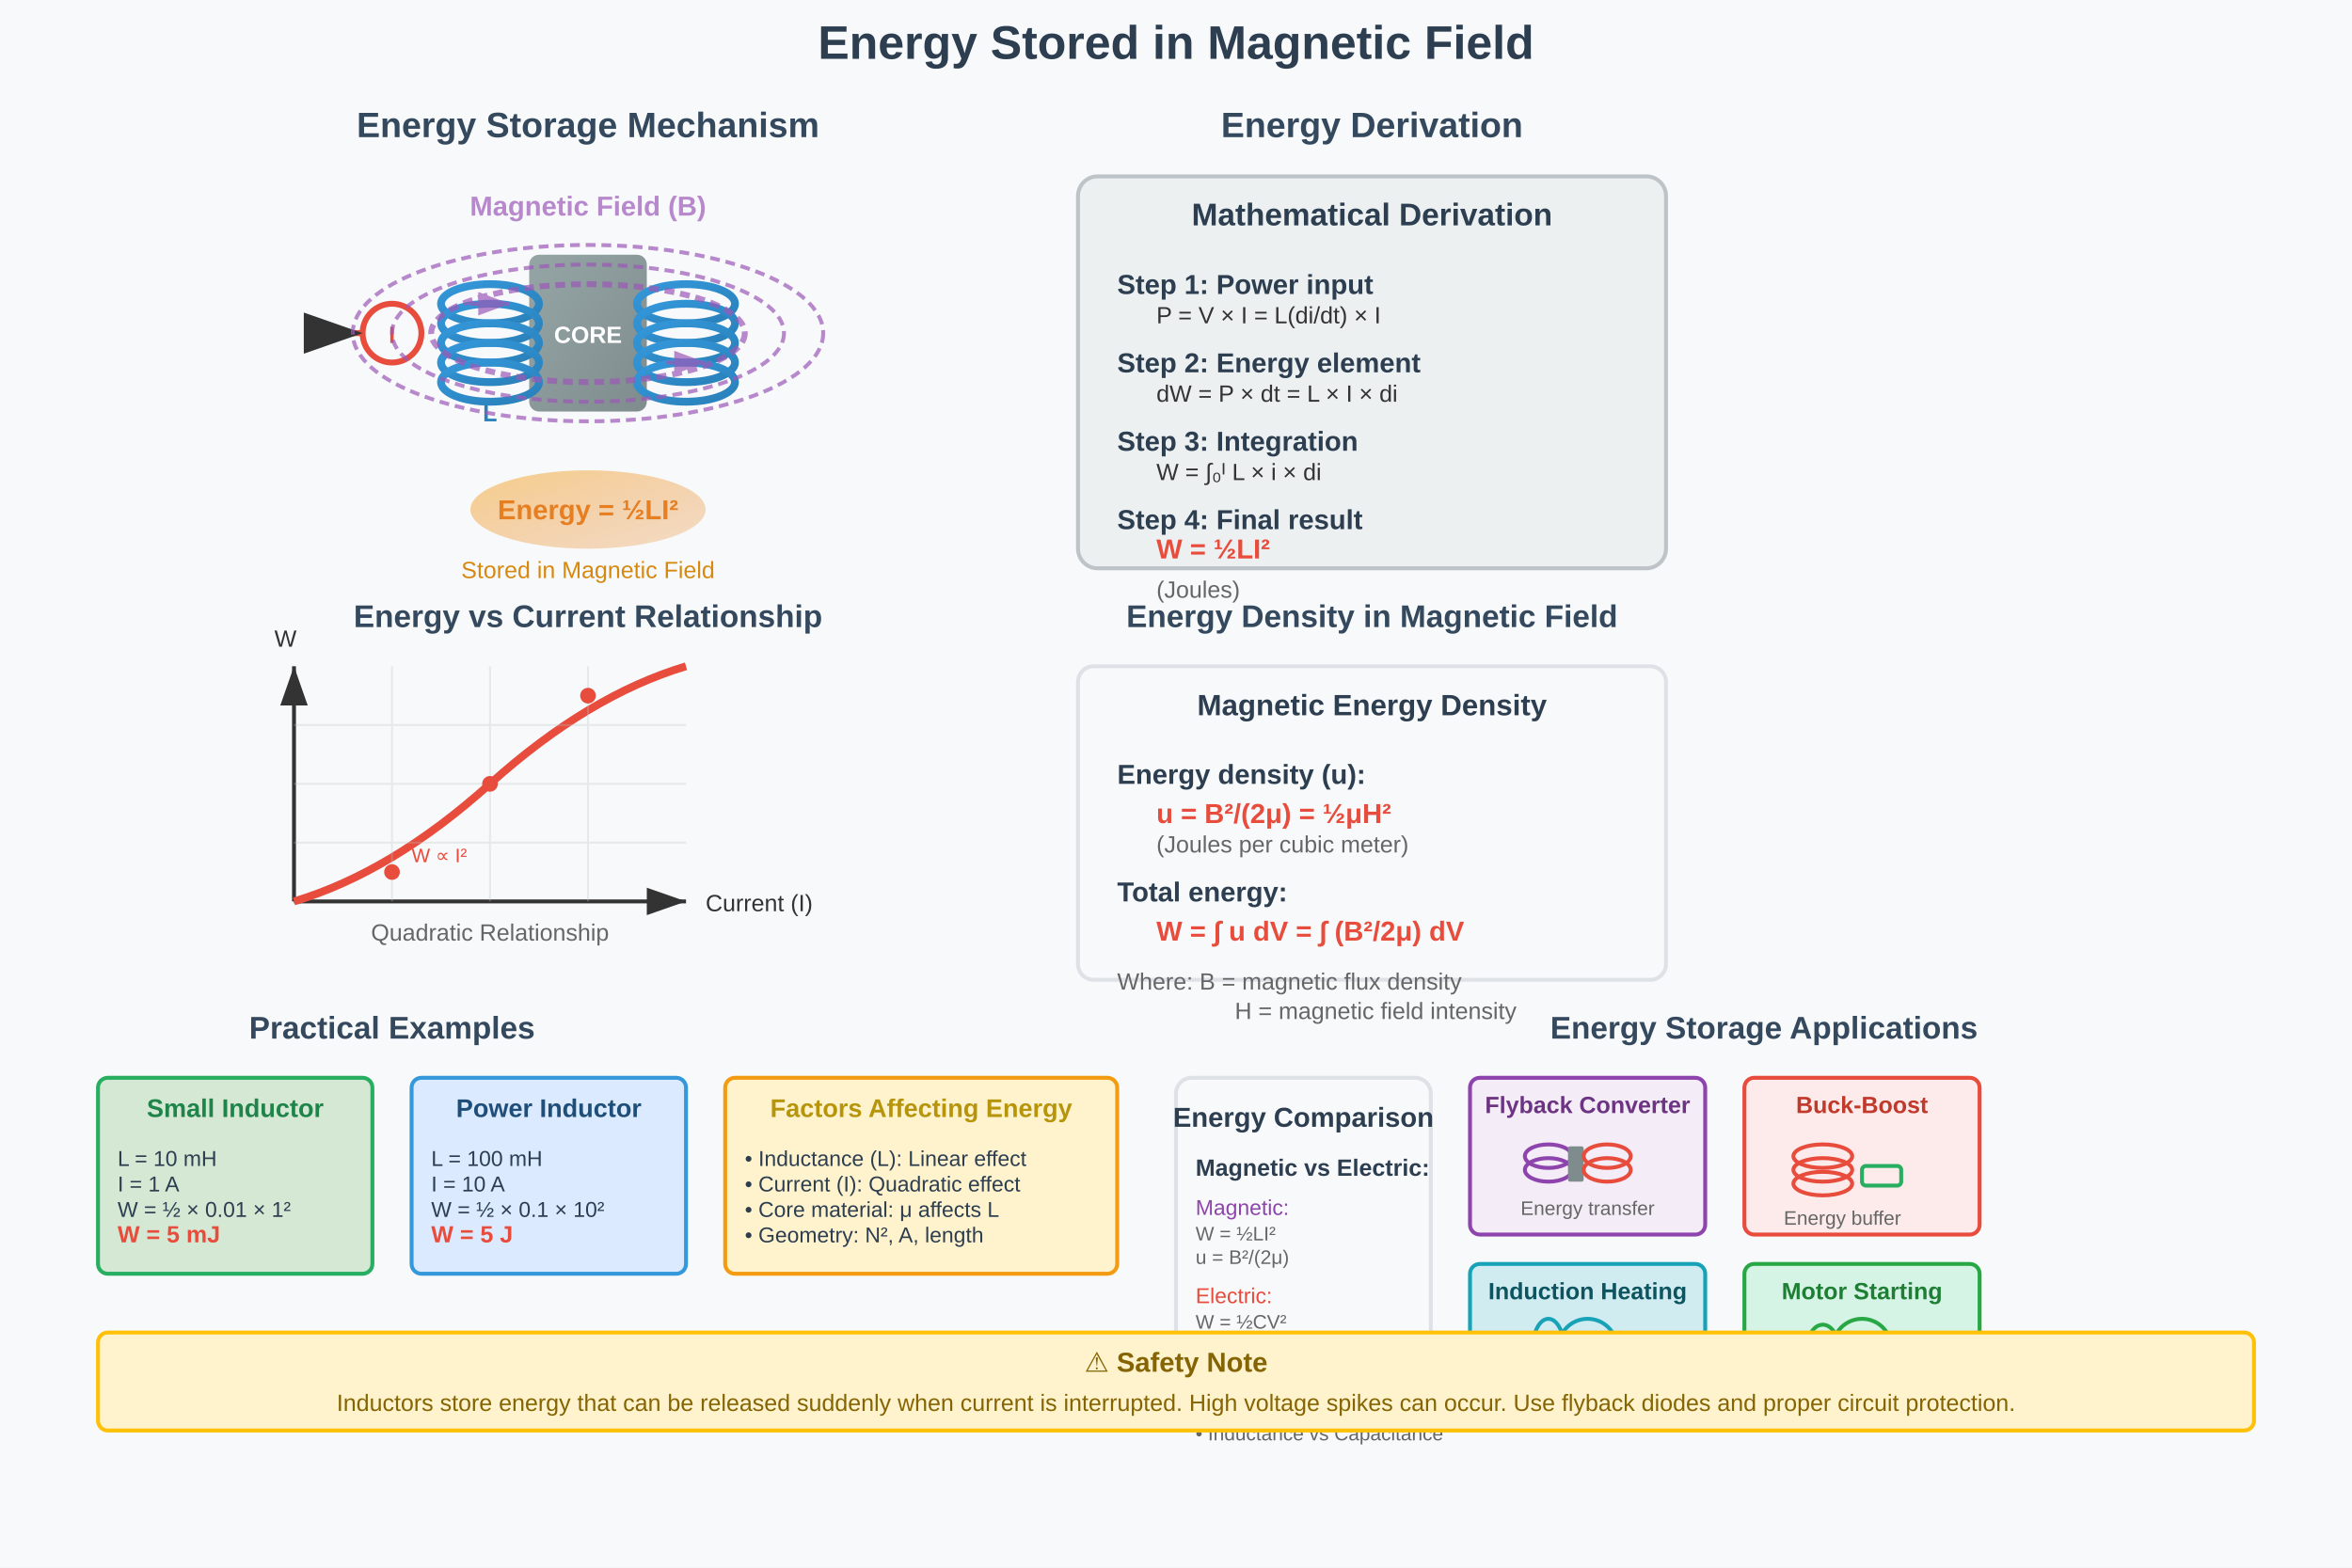
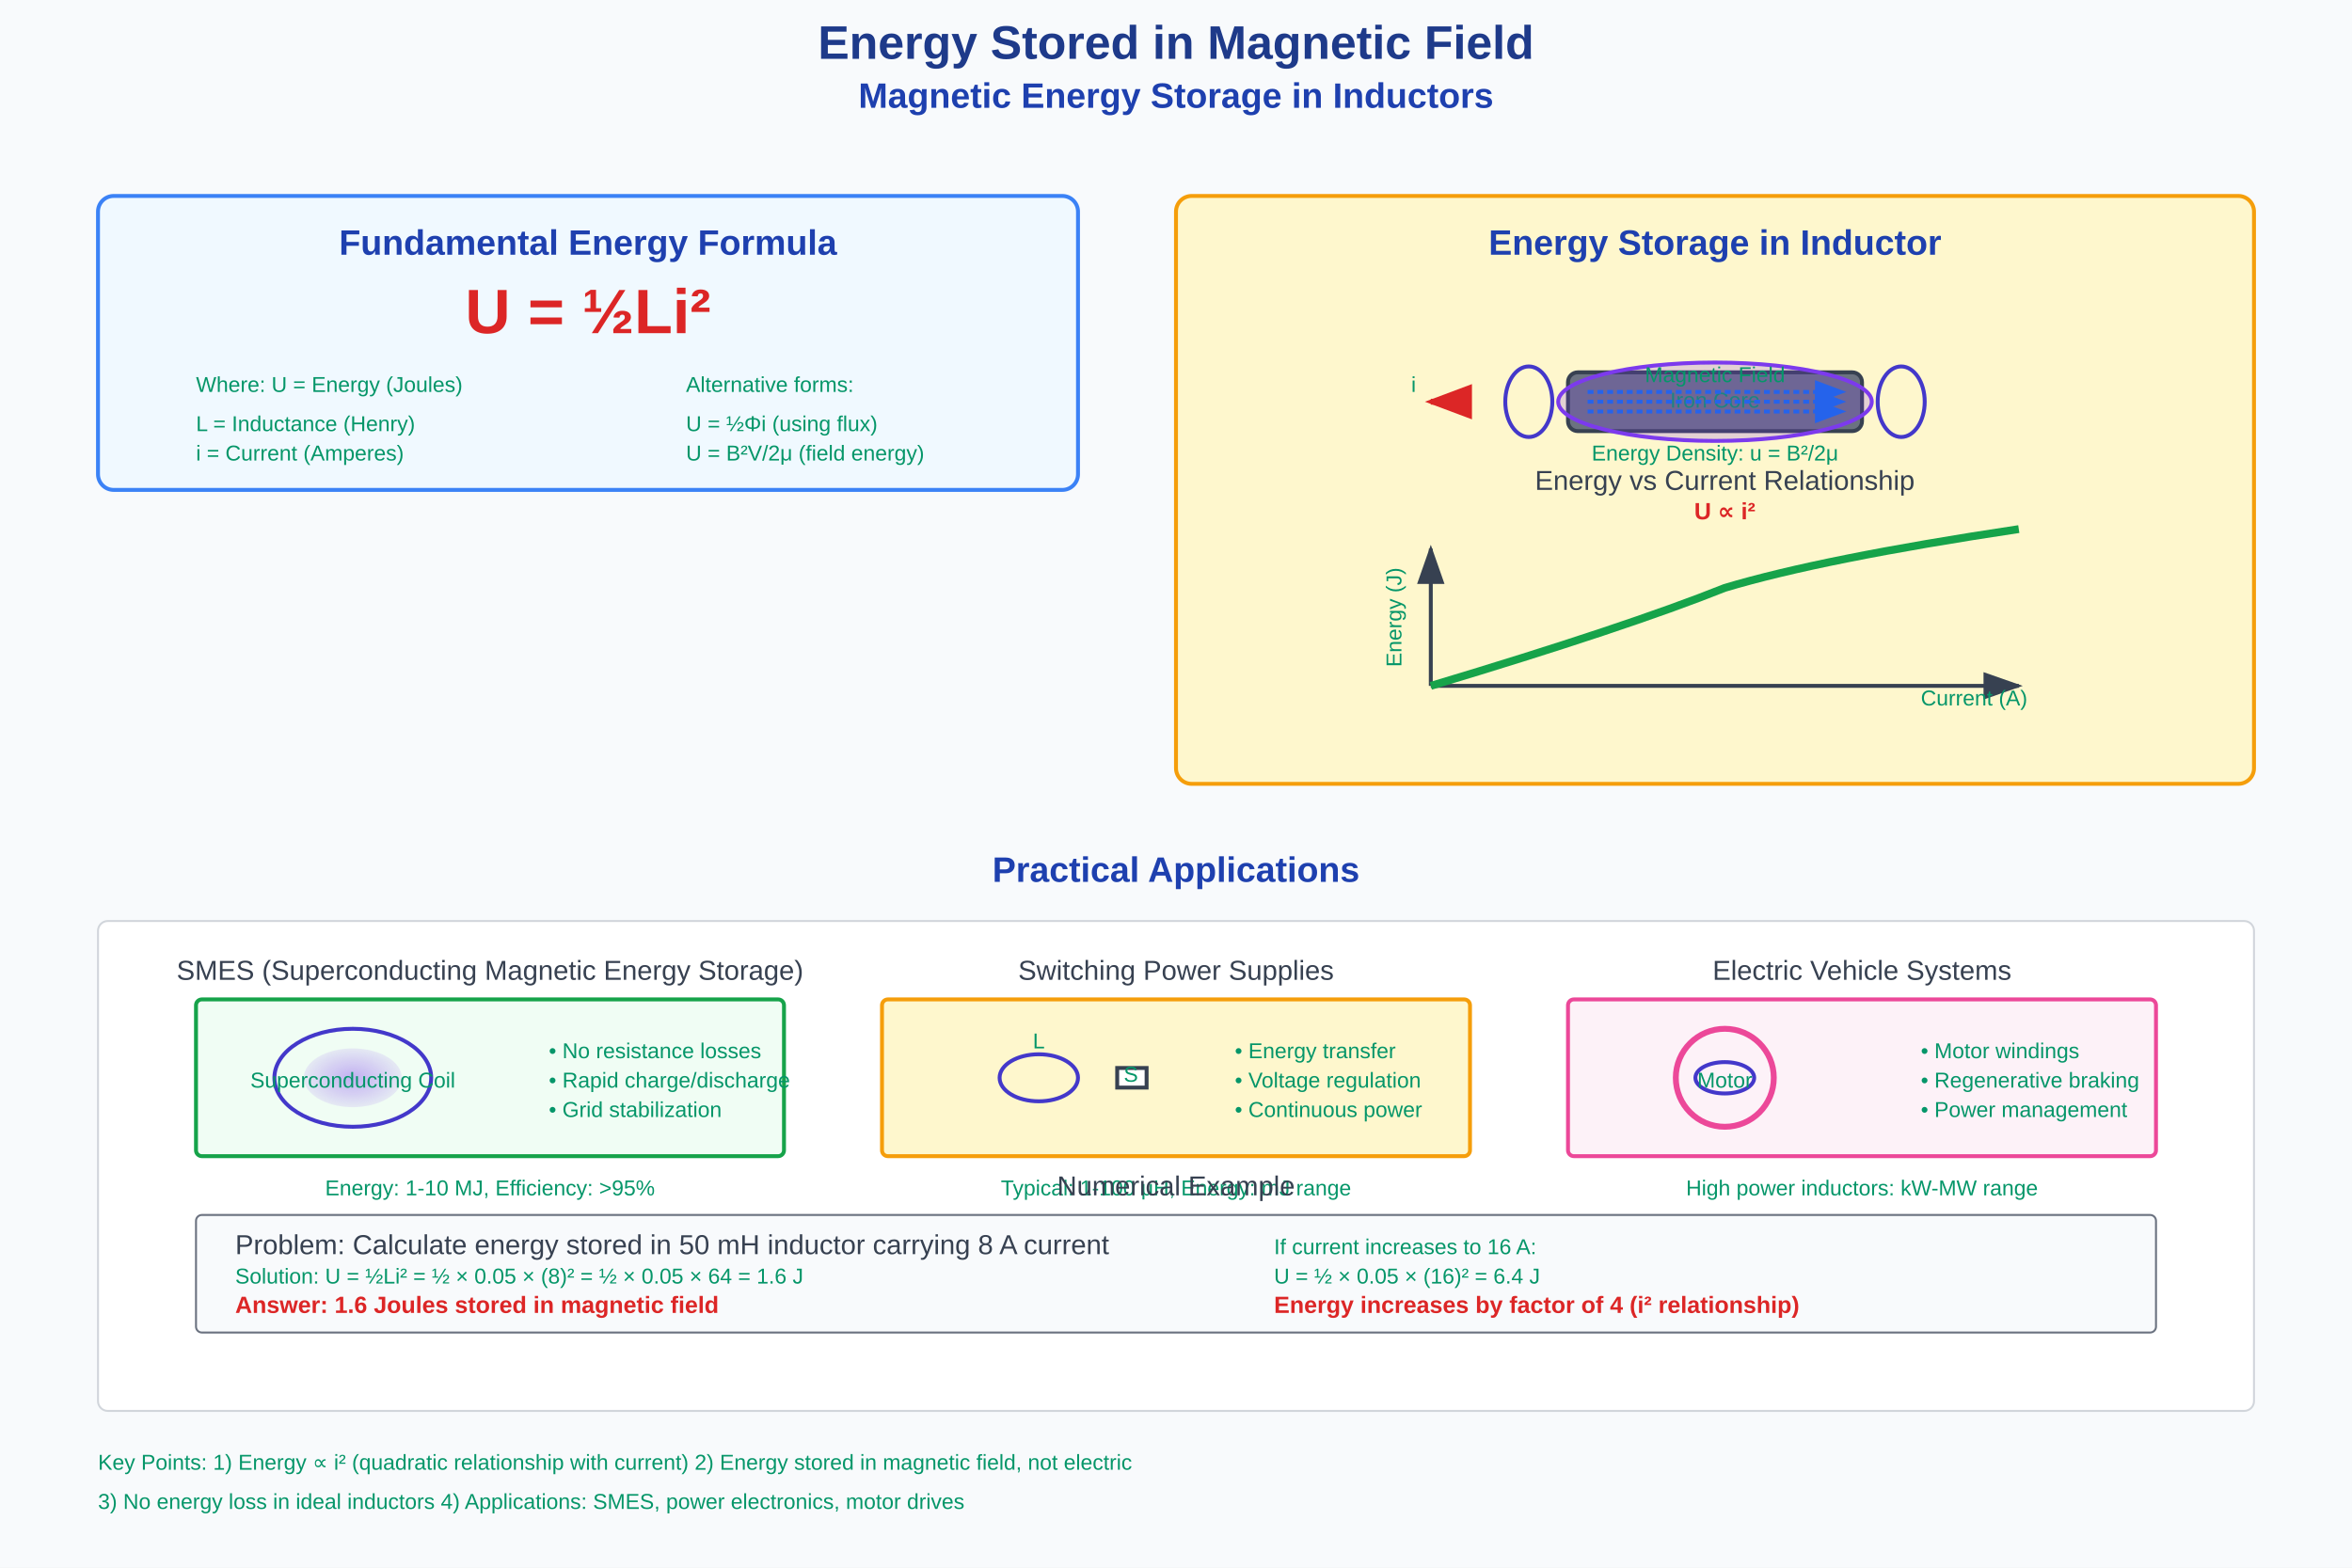
<svg xmlns="http://www.w3.org/2000/svg" viewBox="0 0 1200 800">
  <defs>
-     <linearGradient id="coilGrad" x1="0%" y1="0%" x2="100%" y2="100%">
-       <stop offset="0%" style="stop-color:#3498db;stop-opacity:1" />
-       <stop offset="100%" style="stop-color:#2980b9;stop-opacity:1" />
-     </linearGradient>
-     <linearGradient id="coreGrad" x1="0%" y1="0%" x2="100%" y2="100%">
-       <stop offset="0%" style="stop-color:#95a5a6;stop-opacity:1" />
-       <stop offset="100%" style="stop-color:#7f8c8d;stop-opacity:1" />
-     </linearGradient>
-     <linearGradient id="energyGrad" x1="0%" y1="0%" x2="100%" y2="100%">
-       <stop offset="0%" style="stop-color:#f39c12;stop-opacity:0.8" />
-       <stop offset="100%" style="stop-color:#e67e22;stop-opacity:0.4" />
-     </linearGradient>
-     <linearGradient id="fieldGrad" x1="0%" y1="0%" x2="100%" y2="100%">
-       <stop offset="0%" style="stop-color:#9b59b6;stop-opacity:0.6" />
-       <stop offset="100%" style="stop-color:#8e44ad;stop-opacity:0.3" />
-     </linearGradient>
-     <marker id="arrowhead" markerWidth="10" markerHeight="7" refX="10" refY="3.5" orient="auto">
-       <polygon points="0 0, 10 3.5, 0 7" fill="#333" />
+     <style>
+       .title-text { font-family: 'Segoe UI', Arial, sans-serif; font-size: 24px; font-weight: bold; fill: #1e3a8a; }
+       .subtitle-text { font-family: 'Segoe UI', Arial, sans-serif; font-size: 18px; font-weight: 600; fill: #1e40af; }
+       .label-text { font-family: 'Segoe UI', Arial, sans-serif; font-size: 14px; font-weight: 500; fill: #374151; }
+       .value-text { font-family: 'Segoe UI', Arial, sans-serif; font-size: 12px; font-weight: 600; fill: #dc2626; }
+       .formula-text { font-family: 'Segoe UI', Arial, sans-serif; font-size: 11px; font-weight: 500; fill: #059669; }
+       .energy-field { stroke: #7c3aed; fill: rgba(124, 58, 237, 0.2); stroke-width: 2; }
+       .magnetic-field { stroke: #2563eb; fill: none; stroke-width: 2; stroke-dasharray: 3,2; }
+       .current-flow { stroke: #dc2626; fill: #dc2626; stroke-width: 3; }
+       .inductor-coil { stroke: #4338ca; fill: none; stroke-width: 2; }
+     </style>
+     <marker id="arrowhead" markerWidth="10" markerHeight="7" refX="9" refY="3.5" orient="auto">
+       <polygon points="0 0, 10 3.5, 0 7" fill="#374151" />
    </marker>
-     <marker id="fieldArrow" markerWidth="8" markerHeight="6" refX="8" refY="3" orient="auto">
-       <polygon points="0 0, 8 3, 0 6" fill="#9b59b6" />
+     <marker id="current-arrow" markerWidth="8" markerHeight="6" refX="7" refY="3" orient="auto">
+       <polygon points="0 0, 8 3, 0 6" fill="#dc2626" />
    </marker>
+     <marker id="field-arrow" markerWidth="8" markerHeight="6" refX="7" refY="3" orient="auto">
+       <polygon points="0 0, 8 3, 0 6" fill="#2563eb" />
+     </marker>
+     <radialGradient id="fieldGradient" cx="50%" cy="50%" r="50%">
+       <stop offset="0%" style="stop-color:#7c3aed;stop-opacity:0.4" />
+       <stop offset="100%" style="stop-color:#7c3aed;stop-opacity:0.1" />
+     </radialGradient>
  </defs>
-   <rect width="1200" height="800" fill="#f8f9fa" />
-   <text x="600" y="30" text-anchor="middle" font-family="Arial, sans-serif" font-size="24" font-weight="bold" fill="#2c3e50">
-     Energy Stored in Magnetic Field
-   </text>
-   <g id="basic-concept">
-     <text x="300" y="70" text-anchor="middle" font-family="Arial, sans-serif" font-size="18" font-weight="bold" fill="#34495e">
-       Energy Storage Mechanism
-     </text>
-     <g transform="translate(150,90)">
-       <rect x="120" y="40" width="60" height="80" fill="url(#coreGrad)" rx="5" />
-       <text x="150" y="85" text-anchor="middle" font-family="Arial, sans-serif" font-size="12" fill="white" font-weight="bold">CORE</text>
-       <g transform="translate(80,50)">
-         <ellipse cx="20" cy="15" rx="25" ry="10" fill="none" stroke="url(#coilGrad)" stroke-width="4" />
-         <ellipse cx="20" cy="25" rx="25" ry="10" fill="none" stroke="url(#coilGrad)" stroke-width="4" />
-         <ellipse cx="20" cy="35" rx="25" ry="10" fill="none" stroke="url(#coilGrad)" stroke-width="4" />
-         <ellipse cx="20" cy="45" rx="25" ry="10" fill="none" stroke="url(#coilGrad)" stroke-width="4" />
-         <ellipse cx="20" cy="55" rx="25" ry="10" fill="none" stroke="url(#coilGrad)" stroke-width="4" />
-         <text x="20" y="75" text-anchor="middle" font-family="Arial, sans-serif" font-size="12" fill="#2980b9" font-weight="bold">L</text>
-       </g>
-       <g transform="translate(180,50)">
-         <ellipse cx="20" cy="15" rx="25" ry="10" fill="none" stroke="url(#coilGrad)" stroke-width="4" />
-         <ellipse cx="20" cy="25" rx="25" ry="10" fill="none" stroke="url(#coilGrad)" stroke-width="4" />
-         <ellipse cx="20" cy="35" rx="25" ry="10" fill="none" stroke="url(#coilGrad)" stroke-width="4" />
-         <ellipse cx="20" cy="45" rx="25" ry="10" fill="none" stroke="url(#coilGrad)" stroke-width="4" />
-         <ellipse cx="20" cy="55" rx="25" ry="10" fill="none" stroke="url(#coilGrad)" stroke-width="4" />
-       </g>
-       <g transform="translate(50,80)">
-         <circle cx="0" cy="0" r="15" fill="none" stroke="#e74c3c" stroke-width="3" />
-         <text x="0" y="5" text-anchor="middle" font-family="Arial, sans-serif" font-size="12" fill="#e74c3c" font-weight="bold">I</text>
-         <path d="M-25 0 L-15 0" stroke="#e74c3c" stroke-width="3" marker-end="url(#arrowhead)" />
-       </g>
-       <g transform="translate(150,80)" opacity="0.7">
-         <ellipse cx="0" cy="0" rx="80" ry="25" fill="none" stroke="#9b59b6" stroke-width="3" stroke-dasharray="5,3" />
-         <ellipse cx="0" cy="0" rx="100" ry="35" fill="none" stroke="#9b59b6" stroke-width="2" stroke-dasharray="5,3" />
-         <ellipse cx="0" cy="0" rx="120" ry="45" fill="none" stroke="#9b59b6" stroke-width="2" stroke-dasharray="5,3" />
-         <path d="M-60 -15 L-40 -15" stroke="#9b59b6" stroke-width="2" marker-end="url(#fieldArrow)" />
-         <path d="M40 15 L60 15" stroke="#9b59b6" stroke-width="2" marker-end="url(#fieldArrow)" />
-         <text x="0" y="-60" text-anchor="middle" font-family="Arial, sans-serif" font-size="14" fill="#9b59b6" font-weight="bold">Magnetic Field (B)</text>
-       </g>
-       <g transform="translate(150,170)">
-         <ellipse cx="0" cy="0" rx="60" ry="20" fill="url(#energyGrad)" opacity="0.6" />
-         <text x="0" y="5" text-anchor="middle" font-family="Arial, sans-serif" font-size="14" fill="#e67e22" font-weight="bold">Energy = ½LI²</text>
-         <text x="0" y="35" text-anchor="middle" font-family="Arial, sans-serif" font-size="12" fill="#d68910">Stored in Magnetic Field</text>
+   <rect width="1200" height="800" fill="#f8fafc" />
+   <text x="600" y="30" text-anchor="middle" class="title-text">Energy Stored in Magnetic Field</text>
+   <text x="600" y="55" text-anchor="middle" class="subtitle-text">Magnetic Energy Storage in Inductors</text>
+   <g id="mainFormula" transform="translate(50, 100)">
+     <rect x="0" y="0" width="500" height="150" fill="#f0f9ff" stroke="#3b82f6" stroke-width="2" rx="8" />
+     <text x="250" y="30" text-anchor="middle" class="subtitle-text">Fundamental Energy Formula</text>
+     <text x="250" y="70" text-anchor="middle" class="title-text" style="font-size: 32px; fill: #dc2626;">U = ½Li²</text>
+     <text x="50" y="100" class="formula-text">Where: U = Energy (Joules)</text>
+     <text x="50" y="120" class="formula-text">L = Inductance (Henry)</text>
+     <text x="50" y="135" class="formula-text">i = Current (Amperes)</text>
+     <text x="300" y="100" class="formula-text">Alternative forms:</text>
+     <text x="300" y="120" class="formula-text">U = ½Φi (using flux)</text>
+     <text x="300" y="135" class="formula-text">U = B²V/2μ (field energy)</text>
+   </g>
+   <g id="inductorViz" transform="translate(600, 100)">
+     <rect x="0" y="0" width="550" height="300" fill="#fef7cd" stroke="#f59e0b" stroke-width="2" rx="8" />
+     <text x="275" y="30" text-anchor="middle" class="subtitle-text">Energy Storage in Inductor</text>
+     <g transform="translate(50, 50)">
+       <rect x="150" y="40" width="150" height="30" fill="#6b7280" stroke="#374151" stroke-width="2" rx="5" />
+       <text x="225" y="58" text-anchor="middle" class="formula-text" fill="white">Iron Core</text>
+       <ellipse cx="130" cy="55" rx="12" ry="18" class="inductor-coil" />
+       <ellipse cx="320" cy="55" rx="12" ry="18" class="inductor-coil" />
+       <line x1="100" y1="55" x2="80" y2="55" class="current-flow" marker-end="url(#current-arrow)" />
+       <text x="70" y="50" class="formula-text">i</text>
+       <ellipse cx="225" cy="55" rx="80" ry="20" fill="url(#fieldGradient)" class="energy-field" />
+       <path d="M 160,50 L 290,50" class="magnetic-field" marker-end="url(#field-arrow)" />
+       <path d="M 160,55 L 290,55" class="magnetic-field" marker-end="url(#field-arrow)" />
+       <path d="M 160,60 L 290,60" class="magnetic-field" marker-end="url(#field-arrow)" />
+       <text x="225" y="45" text-anchor="middle" class="formula-text">Magnetic Field</text>
+       <text x="225" y="85" text-anchor="middle" class="formula-text">Energy Density: u = B²/2μ</text>
+     </g>
+     <g transform="translate(80, 150)">
+       <text x="200" y="0" text-anchor="middle" class="label-text">Energy vs Current Relationship</text>
+       <line x1="50" y1="100" x2="350" y2="100" stroke="#374151" stroke-width="2" marker-end="url(#arrowhead)" />
+       <line x1="50" y1="100" x2="50" y2="30" stroke="#374151" stroke-width="2" marker-end="url(#arrowhead)" />
+       <path d="M 50,100 Q 150,70 200,50 Q 250,35 350,20" stroke="#16a34a" stroke-width="4" fill="none" />
+       <text x="200" y="15" text-anchor="middle" class="value-text">U ∝ i²</text>
+       <text x="300" y="110" class="formula-text">Current (A)</text>
+       <g transform="rotate(-90 30 65)">
+         <text x="30" y="70" text-anchor="middle" class="formula-text">Energy (J)</text>
      </g>
    </g>
  </g>
-   <g id="derivation">
-     <text x="700" y="70" text-anchor="middle" font-family="Arial, sans-serif" font-size="18" font-weight="bold" fill="#34495e">
-       Energy Derivation
-     </text>
-     <g transform="translate(550,90)">
-       <rect x="0" y="0" width="300" height="200" fill="#ecf0f1" stroke="#bdc3c7" stroke-width="2" rx="10" />
-       <text x="150" y="25" text-anchor="middle" font-family="Arial, sans-serif" font-size="16" fill="#2c3e50" font-weight="bold">
-         Mathematical Derivation
-       </text>
-       <g transform="translate(20,40)">
-         <text x="0" y="20" font-family="Arial, sans-serif" font-size="14" fill="#2c3e50" font-weight="bold">Step 1: Power input</text>
-         <text x="20" y="35" font-family="Arial, sans-serif" font-size="12" fill="#333">P = V × I = L(di/dt) × I</text>
-         <text x="0" y="60" font-family="Arial, sans-serif" font-size="14" fill="#2c3e50" font-weight="bold">Step 2: Energy element</text>
-         <text x="20" y="75" font-family="Arial, sans-serif" font-size="12" fill="#333">dW = P × dt = L × I × di</text>
-         <text x="0" y="100" font-family="Arial, sans-serif" font-size="14" fill="#2c3e50" font-weight="bold">Step 3: Integration</text>
-         <text x="20" y="115" font-family="Arial, sans-serif" font-size="12" fill="#333">W = ∫₀ᴵ L × i × di</text>
-         <text x="0" y="140" font-family="Arial, sans-serif" font-size="14" fill="#2c3e50" font-weight="bold">Step 4: Final result</text>
-         <text x="20" y="155" font-family="Arial, sans-serif" font-size="14" fill="#e74c3c" font-weight="bold">W = ½LI²</text>
-         <text x="20" y="175" font-family="Arial, sans-serif" font-size="12" fill="#666">(Joules)</text>
-       </g>
+   <g id="applications" transform="translate(50, 450)">
+     <text x="550" y="0" text-anchor="middle" class="subtitle-text">Practical Applications</text>
+     <rect x="0" y="20" width="1100" height="250" fill="white" stroke="#d1d5db" stroke-width="1" rx="5" />
+     <g transform="translate(50, 50)">
+       <text x="150" y="0" text-anchor="middle" class="label-text">SMES (Superconducting Magnetic Energy Storage)</text>
+       <rect x="0" y="10" width="300" height="80" fill="#f0fdf4" stroke="#16a34a" stroke-width="2" rx="3" />
+       <ellipse cx="80" cy="50" rx="40" ry="25" class="inductor-coil" stroke="#16a34a" stroke-width="3" />
+       <ellipse cx="80" cy="50" rx="25" ry="15" fill="url(#fieldGradient)" />
+       <text x="80" y="55" text-anchor="middle" class="formula-text">Superconducting Coil</text>
+       <text x="180" y="40" class="formula-text">• No resistance losses</text>
+       <text x="180" y="55" class="formula-text">• Rapid charge/discharge</text>
+       <text x="180" y="70" class="formula-text">• Grid stabilization</text>
+       <text x="150" y="110" text-anchor="middle" class="formula-text">Energy: 1-10 MJ, Efficiency: &gt;95%</text>
+     </g>
+     <g transform="translate(400, 50)">
+       <text x="150" y="0" text-anchor="middle" class="label-text">Switching Power Supplies</text>
+       <rect x="0" y="10" width="300" height="80" fill="#fef7cd" stroke="#f59e0b" stroke-width="2" rx="3" />
+       <ellipse cx="80" cy="50" rx="20" ry="12" class="inductor-coil" stroke="#f59e0b" stroke-width="3" />
+       <text x="80" y="35" text-anchor="middle" class="formula-text">L</text>
+       <rect x="120" y="45" width="15" height="10" fill="white" stroke="#374151" stroke-width="2" />
+       <text x="127" y="52" text-anchor="middle" class="formula-text">S</text>
+       <text x="180" y="40" class="formula-text">• Energy transfer</text>
+       <text x="180" y="55" class="formula-text">• Voltage regulation</text>
+       <text x="180" y="70" class="formula-text">• Continuous power</text>
+       <text x="150" y="110" text-anchor="middle" class="formula-text">Typical: 1-100 μH, Energy: mJ range</text>
+     </g>
+     <g transform="translate(750, 50)">
+       <text x="150" y="0" text-anchor="middle" class="label-text">Electric Vehicle Systems</text>
+       <rect x="0" y="10" width="300" height="80" fill="#fdf2f8" stroke="#ec4899" stroke-width="2" rx="3" />
+       <circle cx="80" cy="50" r="25" fill="none" stroke="#ec4899" stroke-width="3" />
+       <ellipse cx="80" cy="50" rx="15" ry="8" class="inductor-coil" />
+       <text x="80" y="55" text-anchor="middle" class="formula-text">Motor</text>
+       <text x="180" y="40" class="formula-text">• Motor windings</text>
+       <text x="180" y="55" class="formula-text">• Regenerative braking</text>
+       <text x="180" y="70" class="formula-text">• Power management</text>
+       <text x="150" y="110" text-anchor="middle" class="formula-text">High power inductors: kW-MW range</text>
+     </g>
+     <g transform="translate(50, 160)">
+       <text x="500" y="0" text-anchor="middle" class="label-text">Numerical Example</text>
+       <rect x="0" y="10" width="1000" height="60" fill="#f8fafc" stroke="#6b7280" stroke-width="1" rx="3" />
+       <text x="20" y="30" class="label-text">Problem: Calculate energy stored in 50 mH inductor carrying 8 A current</text>
+       <text x="20" y="45" class="formula-text">Solution: U = ½Li² = ½ × 0.05 × (8)² = ½ × 0.05 × 64 = 1.6 J</text>
+       <text x="20" y="60" class="value-text">Answer: 1.6 Joules stored in magnetic field</text>
+       <text x="550" y="30" class="formula-text">If current increases to 16 A:</text>
+       <text x="550" y="45" class="formula-text">U = ½ × 0.05 × (16)² = 6.4 J</text>
+       <text x="550" y="60" class="value-text">Energy increases by factor of 4 (i² relationship)</text>
    </g>
  </g>
-   <g id="energy-graph">
-     <text x="300" y="320" text-anchor="middle" font-family="Arial, sans-serif" font-size="16" font-weight="bold" fill="#34495e">
-       Energy vs Current Relationship
-     </text>
-     <g transform="translate(150,340)">
-       <line x1="0" y1="120" x2="200" y2="120" stroke="#333" stroke-width="2" marker-end="url(#arrowhead)" />
-       <line x1="0" y1="120" x2="0" y2="0" stroke="#333" stroke-width="2" marker-end="url(#arrowhead)" />
-       <text x="210" y="125" font-family="Arial, sans-serif" font-size="12" fill="#333">Current (I)</text>
-       <text x="-10" y="-10" font-family="Arial, sans-serif" font-size="12" fill="#333">W</text>
-       <path d="M0 120 Q50 105 100 60 Q150 15 200 0" fill="none" stroke="#e74c3c" stroke-width="4" />
-       <g opacity="0.3">
-         <line x1="50" y1="0" x2="50" y2="120" stroke="#bdc3c7" />
-         <line x1="100" y1="0" x2="100" y2="120" stroke="#bdc3c7" />
-         <line x1="150" y1="0" x2="150" y2="120" stroke="#bdc3c7" />
-         <line x1="0" y1="30" x2="200" y2="30" stroke="#bdc3c7" />
-         <line x1="0" y1="60" x2="200" y2="60" stroke="#bdc3c7" />
-         <line x1="0" y1="90" x2="200" y2="90" stroke="#bdc3c7" />
-       </g>
-       <circle cx="50" cy="105" r="4" fill="#e74c3c" />
-       <circle cx="100" cy="60" r="4" fill="#e74c3c" />
-       <circle cx="150" cy="15" r="4" fill="#e74c3c" />
-       <text x="60" y="100" font-family="Arial, sans-serif" font-size="10" fill="#e74c3c">W ∝ I²</text>
-       <text x="100" y="140" text-anchor="middle" font-family="Arial, sans-serif" font-size="12" fill="#666">Quadratic Relationship</text>
-     </g>
-   </g>
-   <g id="energy-density">
-     <text x="700" y="320" text-anchor="middle" font-family="Arial, sans-serif" font-size="16" font-weight="bold" fill="#34495e">
-       Energy Density in Magnetic Field
-     </text>
-     <g transform="translate(550,340)">
-       <rect x="0" y="0" width="300" height="160" fill="#f8f9fa" stroke="#dee2e6" stroke-width="2" rx="8" />
-       <text x="150" y="25" text-anchor="middle" font-family="Arial, sans-serif" font-size="15" fill="#2c3e50" font-weight="bold">
-         Magnetic Energy Density
-       </text>
-       <g transform="translate(20,40)">
-         <text x="0" y="20" font-family="Arial, sans-serif" font-size="14" fill="#2c3e50" font-weight="bold">Energy density (u):</text>
-         <text x="20" y="40" font-family="Arial, sans-serif" font-size="14" fill="#e74c3c" font-weight="bold">u = B²/(2μ) = ½μH²</text>
-         <text x="20" y="55" font-family="Arial, sans-serif" font-size="12" fill="#666">(Joules per cubic meter)</text>
-         <text x="0" y="80" font-family="Arial, sans-serif" font-size="14" fill="#2c3e50" font-weight="bold">Total energy:</text>
-         <text x="20" y="100" font-family="Arial, sans-serif" font-size="14" fill="#e74c3c" font-weight="bold">W = ∫ u dV = ∫ (B²/2μ) dV</text>
-         <text x="0" y="125" font-family="Arial, sans-serif" font-size="12" fill="#666">Where: B = magnetic flux density</text>
-         <text x="60" y="140" font-family="Arial, sans-serif" font-size="12" fill="#666">H = magnetic field intensity</text>
-       </g>
-     </g>
-   </g>
-   <g id="examples">
-     <text x="200" y="530" text-anchor="middle" font-family="Arial, sans-serif" font-size="16" font-weight="bold" fill="#34495e">
-       Practical Examples
-     </text>
-     <g transform="translate(50,550)">
-       <rect x="0" y="0" width="140" height="100" fill="#d5e8d4" stroke="#27ae60" stroke-width="2" rx="5" />
-       <text x="70" y="20" text-anchor="middle" font-family="Arial, sans-serif" font-size="13" fill="#1e8449" font-weight="bold">
-         Small Inductor
-       </text>
-       <g transform="translate(10,30)">
-         <text x="0" y="15" font-family="Arial, sans-serif" font-size="11" fill="#2c3e50">L = 10 mH</text>
-         <text x="0" y="28" font-family="Arial, sans-serif" font-size="11" fill="#2c3e50">I = 1 A</text>
-         <text x="0" y="41" font-family="Arial, sans-serif" font-size="11" fill="#2c3e50">W = ½ × 0.01 × 1²</text>
-         <text x="0" y="54" font-family="Arial, sans-serif" font-size="12" fill="#e74c3c" font-weight="bold">W = 5 mJ</text>
-       </g>
-     </g>
-     <g transform="translate(210,550)">
-       <rect x="0" y="0" width="140" height="100" fill="#dbeafe" stroke="#3498db" stroke-width="2" rx="5" />
-       <text x="70" y="20" text-anchor="middle" font-family="Arial, sans-serif" font-size="13" fill="#1f4e79" font-weight="bold">
-         Power Inductor
-       </text>
-       <g transform="translate(10,30)">
-         <text x="0" y="15" font-family="Arial, sans-serif" font-size="11" fill="#2c3e50">L = 100 mH</text>
-         <text x="0" y="28" font-family="Arial, sans-serif" font-size="11" fill="#2c3e50">I = 10 A</text>
-         <text x="0" y="41" font-family="Arial, sans-serif" font-size="11" fill="#2c3e50">W = ½ × 0.1 × 10²</text>
-         <text x="0" y="54" font-family="Arial, sans-serif" font-size="12" fill="#e74c3c" font-weight="bold">W = 5 J</text>
-       </g>
-     </g>
-     <g transform="translate(370,550)">
-       <rect x="0" y="0" width="200" height="100" fill="#fff3cd" stroke="#f39c12" stroke-width="2" rx="5" />
-       <text x="100" y="20" text-anchor="middle" font-family="Arial, sans-serif" font-size="13" fill="#b7950b" font-weight="bold">
-         Factors Affecting Energy
-       </text>
-       <g transform="translate(10,30)">
-         <text x="0" y="15" font-family="Arial, sans-serif" font-size="11" fill="#2c3e50">• Inductance (L): Linear effect</text>
-         <text x="0" y="28" font-family="Arial, sans-serif" font-size="11" fill="#2c3e50">• Current (I): Quadratic effect</text>
-         <text x="0" y="41" font-family="Arial, sans-serif" font-size="11" fill="#2c3e50">• Core material: μ affects L</text>
-         <text x="0" y="54" font-family="Arial, sans-serif" font-size="11" fill="#2c3e50">• Geometry: N², A, length</text>
-       </g>
-     </g>
-   </g>
-   <g id="applications">
-     <text x="900" y="530" text-anchor="middle" font-family="Arial, sans-serif" font-size="16" font-weight="bold" fill="#34495e">
-       Energy Storage Applications
-     </text>
-     <g transform="translate(750,550)">
-       <rect x="0" y="0" width="120" height="80" fill="#f4ecf7" stroke="#8e44ad" stroke-width="2" rx="5" />
-       <text x="60" y="18" text-anchor="middle" font-family="Arial, sans-serif" font-size="12" fill="#6c3483" font-weight="bold">
-         Flyback Converter
-       </text>
-       <g transform="translate(20,25)">
-         <ellipse cx="20" cy="15" rx="12" ry="6" fill="none" stroke="#8e44ad" stroke-width="2" />
-         <ellipse cx="20" cy="22" rx="12" ry="6" fill="none" stroke="#8e44ad" stroke-width="2" />
-         <rect x="30" y="10" width="8" height="18" fill="#7f8c8d" rx="1" />
-         <ellipse cx="50" cy="15" rx="12" ry="6" fill="none" stroke="#e74c3c" stroke-width="2" />
-         <ellipse cx="50" cy="22" rx="12" ry="6" fill="none" stroke="#e74c3c" stroke-width="2" />
-         <text x="40" y="45" text-anchor="middle" font-family="Arial, sans-serif" font-size="10" fill="#666">Energy transfer</text>
-       </g>
-     </g>
-     <g transform="translate(890,550)">
-       <rect x="0" y="0" width="120" height="80" fill="#fdeaea" stroke="#e74c3c" stroke-width="2" rx="5" />
-       <text x="60" y="18" text-anchor="middle" font-family="Arial, sans-serif" font-size="12" fill="#c0392b" font-weight="bold">
-         Buck-Boost
-       </text>
-       <g transform="translate(15,25)">
-         <ellipse cx="25" cy="15" rx="15" ry="6" fill="none" stroke="#e74c3c" stroke-width="2" />
-         <ellipse cx="25" cy="22" rx="15" ry="6" fill="none" stroke="#e74c3c" stroke-width="2" />
-         <ellipse cx="25" cy="29" rx="15" ry="6" fill="none" stroke="#e74c3c" stroke-width="2" />
-         <rect x="45" y="20" width="20" height="10" fill="none" stroke="#27ae60" stroke-width="2" rx="2" />
-         <text x="35" y="50" text-anchor="middle" font-family="Arial, sans-serif" font-size="10" fill="#666">Energy buffer</text>
-       </g>
-     </g>
-     <g transform="translate(750,645)">
-       <rect x="0" y="0" width="120" height="80" fill="#d1ecf1" stroke="#17a2b8" stroke-width="2" rx="5" />
-       <text x="60" y="18" text-anchor="middle" font-family="Arial, sans-serif" font-size="12" fill="#0c5460" font-weight="bold">
-         Induction Heating
-       </text>
-       <g transform="translate(25,25)">
-         <circle cx="35" cy="18" r="15" fill="none" stroke="#17a2b8" stroke-width="2" />
-         <circle cx="35" cy="18" r="8" fill="#ff6b35" opacity="0.6" />
-         <ellipse cx="15" cy="18" rx="8" ry="15" fill="none" stroke="#17a2b8" stroke-width="2" />
-         <text x="35" y="45" text-anchor="middle" font-family="Arial, sans-serif" font-size="10" fill="#666">Heat generation</text>
-       </g>
-     </g>
-     <g transform="translate(890,645)">
-       <rect x="0" y="0" width="120" height="80" fill="#d5f4e6" stroke="#28a745" stroke-width="2" rx="5" />
-       <text x="60" y="18" text-anchor="middle" font-family="Arial, sans-serif" font-size="12" fill="#1e7e34" font-weight="bold">
-         Motor Starting
-       </text>
-       <g transform="translate(30,25)">
-         <circle cx="30" cy="18" r="15" fill="none" stroke="#28a745" stroke-width="2" />
-         <circle cx="30" cy="18" r="6" fill="#28a745" />
-         <ellipse cx="10" cy="18" rx="8" ry="12" fill="none" stroke="#28a745" stroke-width="2" />
-         <text x="30" y="45" text-anchor="middle" font-family="Arial, sans-serif" font-size="10" fill="#666">Starting torque</text>
-       </g>
-     </g>
-   </g>
-   <g id="comparison">
-     <rect x="600" y="550" width="130" height="175" fill="#f8f9fa" stroke="#dee2e6" stroke-width="2" rx="8" />
-     <text x="665" y="575" text-anchor="middle" font-family="Arial, sans-serif" font-size="14" fill="#2c3e50" font-weight="bold">
-       Energy Comparison
-     </text>
-     <g transform="translate(610,585)">
-       <text x="0" y="15" font-family="Arial, sans-serif" font-size="12" fill="#2c3e50" font-weight="bold">Magnetic vs Electric:</text>
-       <text x="0" y="35" font-family="Arial, sans-serif" font-size="11" fill="#8e44ad">Magnetic:</text>
-       <text x="0" y="48" font-family="Arial, sans-serif" font-size="10" fill="#666">W = ½LI²</text>
-       <text x="0" y="60" font-family="Arial, sans-serif" font-size="10" fill="#666">u = B²/(2μ)</text>
-       <text x="0" y="80" font-family="Arial, sans-serif" font-size="11" fill="#e74c3c">Electric:</text>
-       <text x="0" y="93" font-family="Arial, sans-serif" font-size="10" fill="#666">W = ½CV²</text>
-       <text x="0" y="105" font-family="Arial, sans-serif" font-size="10" fill="#666">u = ½εE²</text>
-       <text x="0" y="125" font-family="Arial, sans-serif" font-size="11" fill="#2c3e50">Key Differences:</text>
-       <text x="0" y="138" font-family="Arial, sans-serif" font-size="10" fill="#666">• Current vs Voltage</text>
-       <text x="0" y="150" font-family="Arial, sans-serif" font-size="10" fill="#666">• Inductance vs Capacitance</text>
-     </g>
-   </g>
-   <g id="safety">
-     <rect x="50" y="680" width="1100" height="50" fill="#fff3cd" stroke="#ffc107" stroke-width="2" rx="5" />
-     <text x="600" y="700" text-anchor="middle" font-family="Arial, sans-serif" font-size="14" font-weight="bold" fill="#856404">
-       ⚠️ Safety Note
-     </text>
-     <text x="600" y="720" text-anchor="middle" font-family="Arial, sans-serif" font-size="12" fill="#856404">
-       Inductors store energy that can be released suddenly when current is interrupted. High voltage spikes can occur. Use flyback diodes and proper circuit protection.
-     </text>
+   <g id="keyPoints" transform="translate(50, 750)">
+     <text x="0" y="0" class="formula-text">Key Points: 1) Energy ∝ i² (quadratic relationship with current) 2) Energy stored in magnetic field, not electric</text>
+     <text x="0" y="20" class="formula-text">3) No energy loss in ideal inductors 4) Applications: SMES, power electronics, motor drives</text>
  </g>
</svg>
